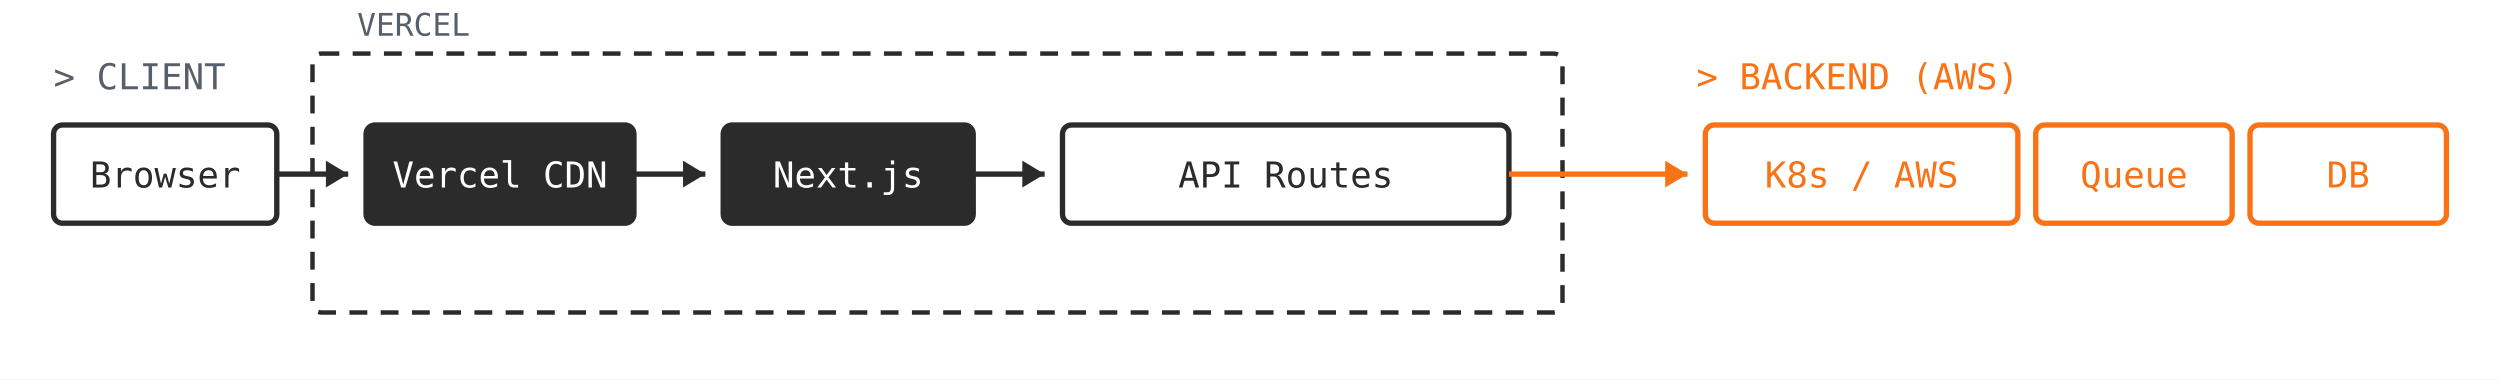
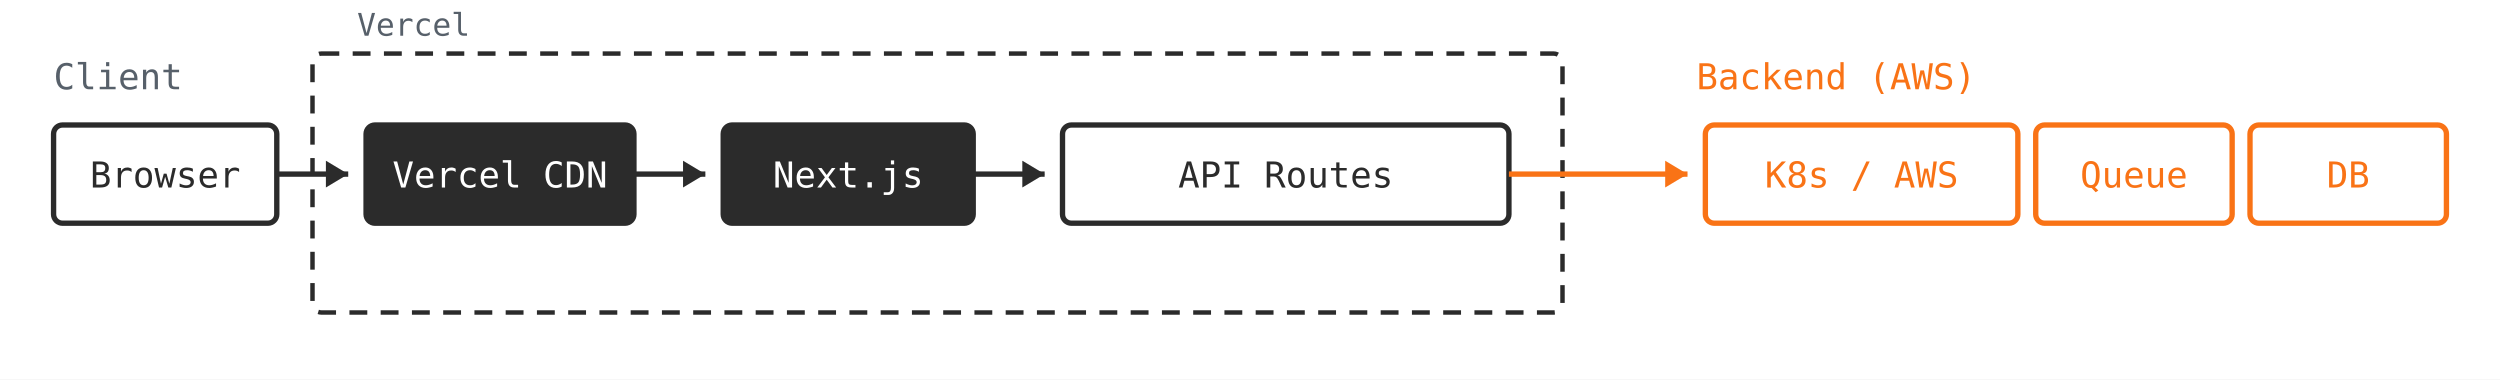
<svg xmlns="http://www.w3.org/2000/svg" viewBox="0 0 560 85" font-family="ui-monospace, SFMono-Regular, 'SF Mono', Menlo, monospace">
  <rect width="560" height="85" fill="#fff" />
  <rect x="70" y="12" width="280" height="58" rx="2" fill="none" stroke="#2b2b2b" stroke-width="1" stroke-dasharray="4,3" />
-   <text x="80" y="8" font-size="7" fill="#57606a">VERCEL</text>
-   <text x="12" y="20" font-size="8" fill="#57606a">&gt; CLIENT</text>
+   <text x="80" y="8" font-size="7" fill="#57606a">Vercel</text>
+   <text x="12" y="20" font-size="8" fill="#57606a">Client</text>
  <rect x="12" y="28" width="50" height="22" rx="2" fill="none" stroke="#2b2b2b" stroke-width="1.2" />
  <text x="37" y="42" text-anchor="middle" font-size="8" fill="#2b2b2b">Browser</text>
  <line x1="62" y1="39" x2="78" y2="39" stroke="#2b2b2b" stroke-width="1.2" />
  <polygon points="78,39 73,36 73,42" fill="#2b2b2b" />
  <rect x="82" y="28" width="60" height="22" rx="2" fill="#2b2b2b" stroke="#2b2b2b" stroke-width="1.2" />
  <text x="112" y="42" text-anchor="middle" font-size="8" fill="#fff">Vercel CDN</text>
  <line x1="142" y1="39" x2="158" y2="39" stroke="#2b2b2b" stroke-width="1.2" />
  <polygon points="158,39 153,36 153,42" fill="#2b2b2b" />
  <rect x="162" y="28" width="56" height="22" rx="2" fill="#2b2b2b" stroke="#2b2b2b" stroke-width="1.2" />
  <text x="190" y="42" text-anchor="middle" font-size="8" fill="#fff">Next.js</text>
  <line x1="218" y1="39" x2="234" y2="39" stroke="#2b2b2b" stroke-width="1.2" />
  <polygon points="234,39 229,36 229,42" fill="#2b2b2b" />
  <rect x="238" y="28" width="100" height="22" rx="2" fill="none" stroke="#2b2b2b" stroke-width="1.2" />
  <text x="288" y="42" text-anchor="middle" font-size="8" fill="#2b2b2b">API Routes</text>
-   <text x="380" y="20" font-size="8" fill="#f97316">&gt; BACKEND (AWS)</text>
+   <text x="380" y="20" font-size="8" fill="#f97316">Backend (AWS)</text>
  <line x1="338" y1="39" x2="378" y2="39" stroke="#f97316" stroke-width="1.2" />
  <polygon points="378,39 373,36 373,42" fill="#f97316" />
  <rect x="382" y="28" width="70" height="22" rx="2" fill="none" stroke="#f97316" stroke-width="1.2" />
  <text x="417" y="42" text-anchor="middle" font-size="8" fill="#f97316">K8s / AWS</text>
  <rect x="456" y="28" width="44" height="22" rx="2" fill="none" stroke="#f97316" stroke-width="1.2" />
  <text x="478" y="42" text-anchor="middle" font-size="8" fill="#f97316">Queue</text>
  <rect x="504" y="28" width="44" height="22" rx="2" fill="none" stroke="#f97316" stroke-width="1.2" />
  <text x="526" y="42" text-anchor="middle" font-size="8" fill="#f97316">DB</text>
</svg>
